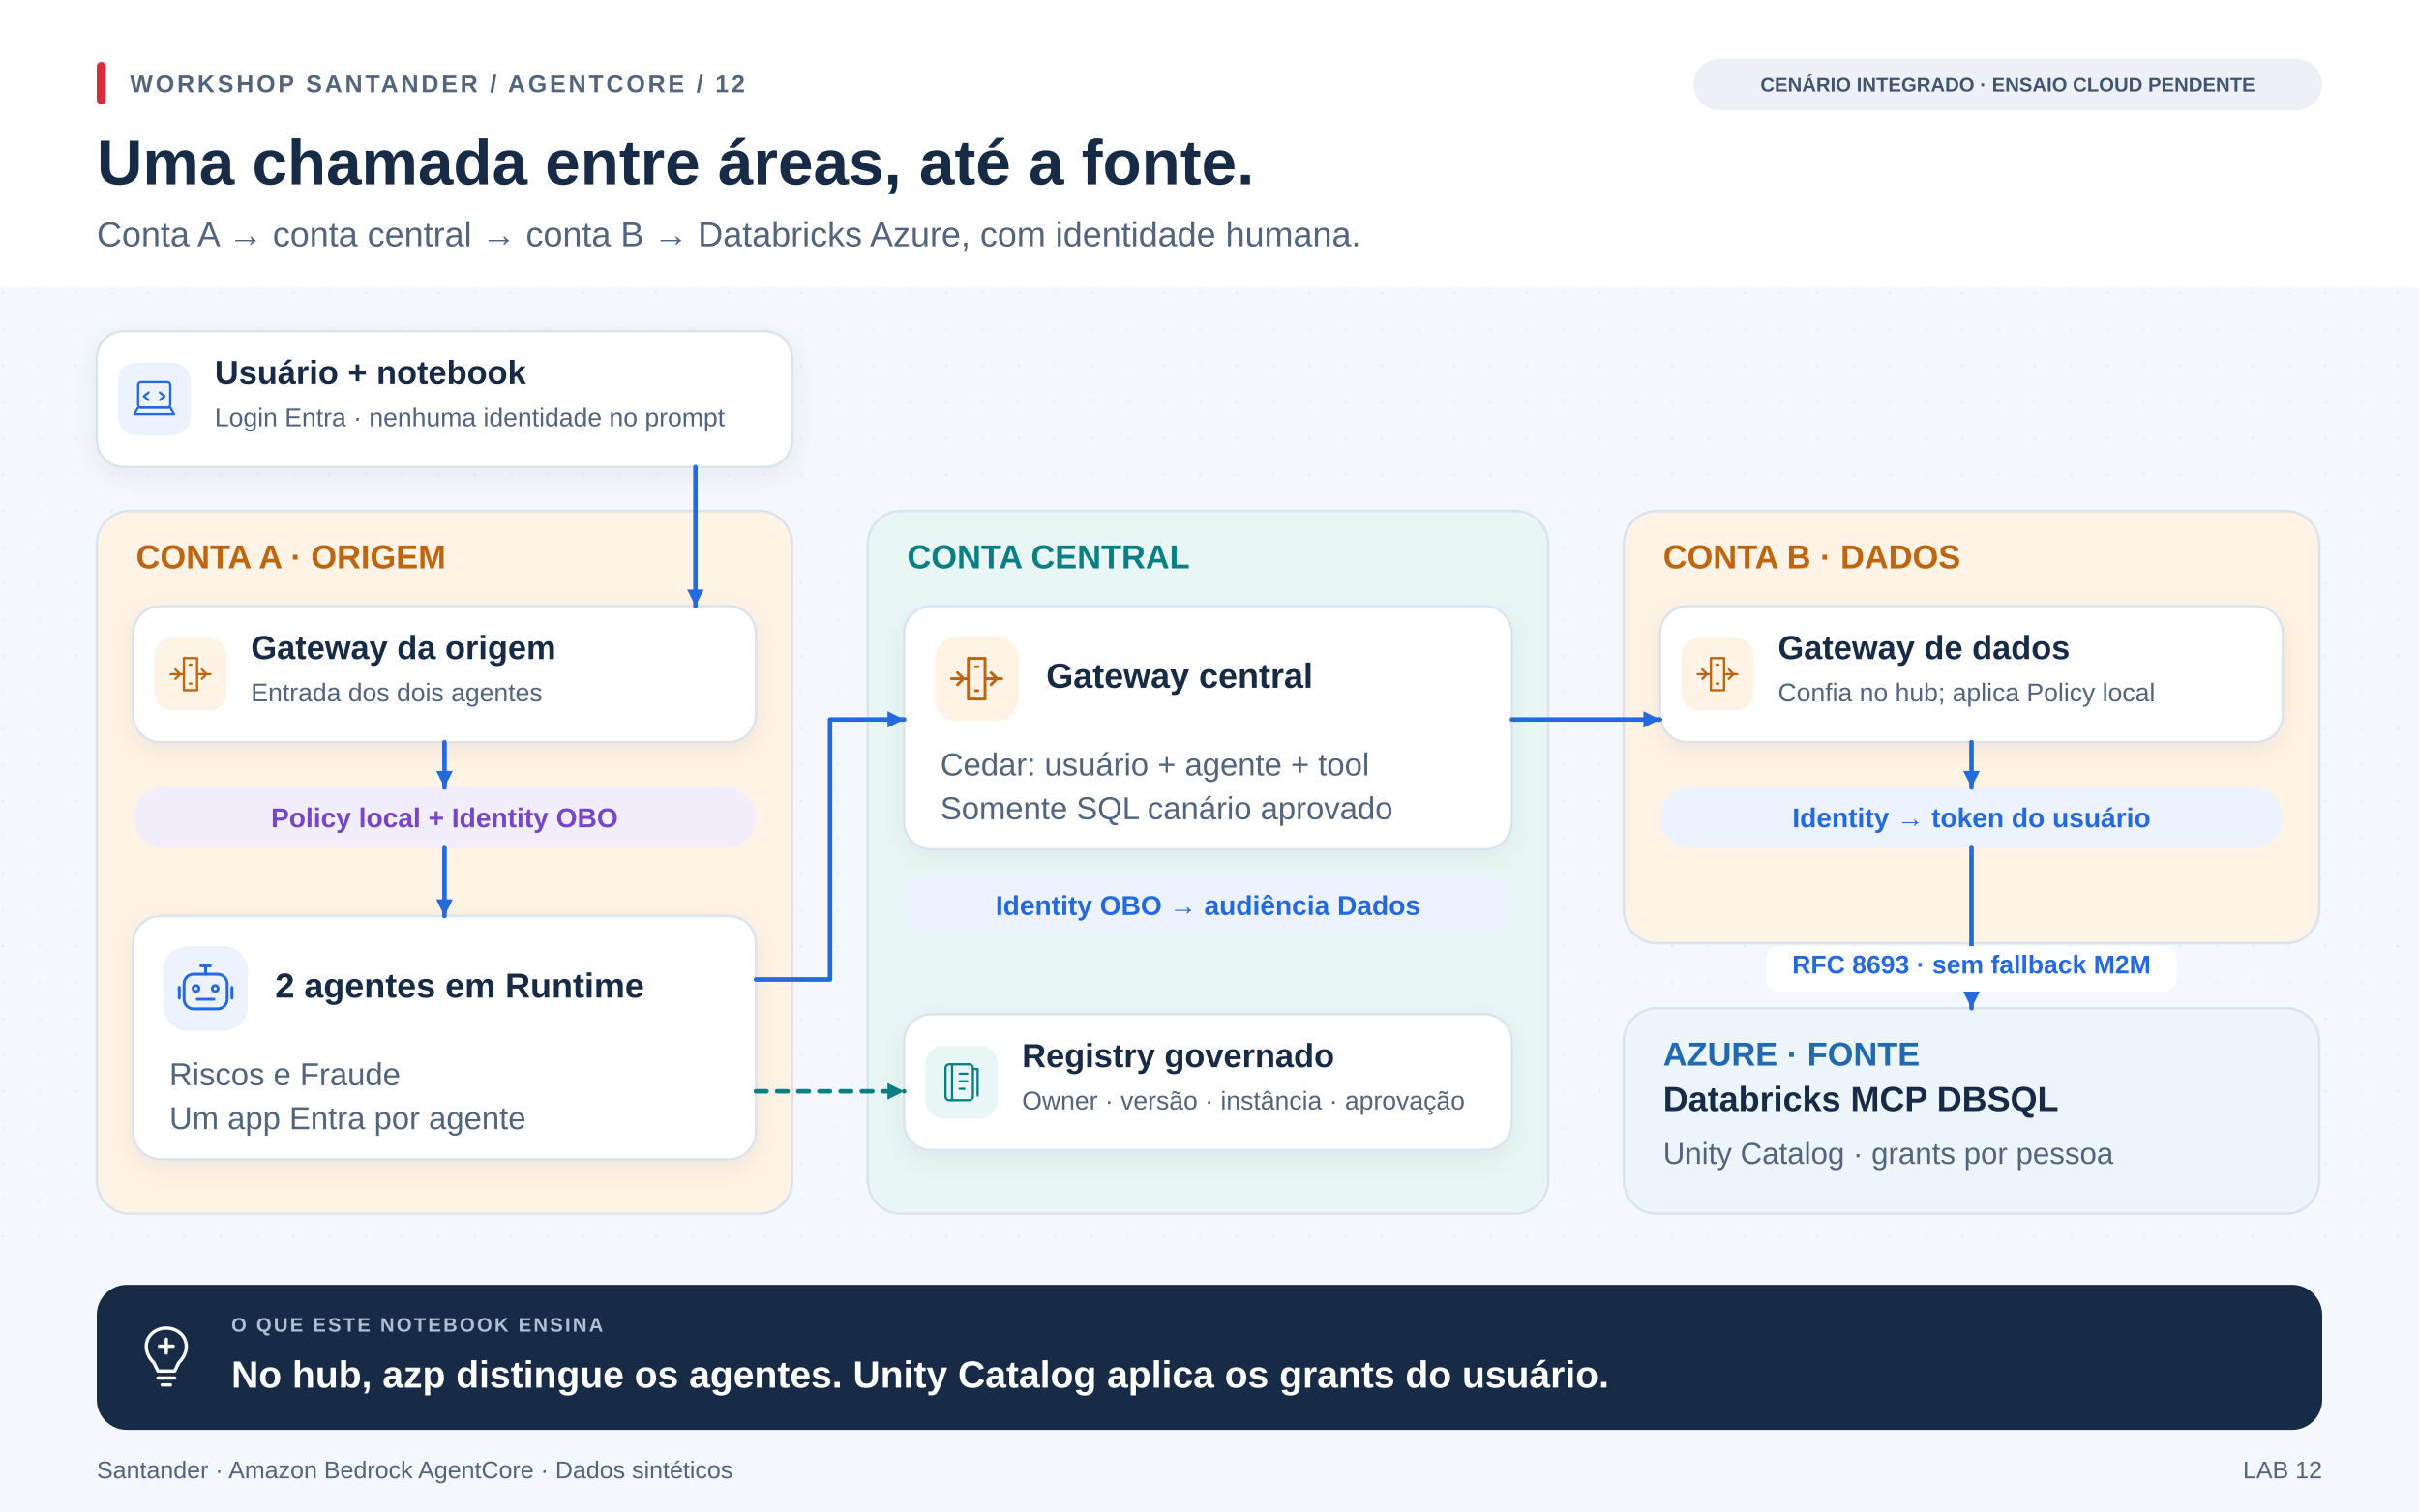
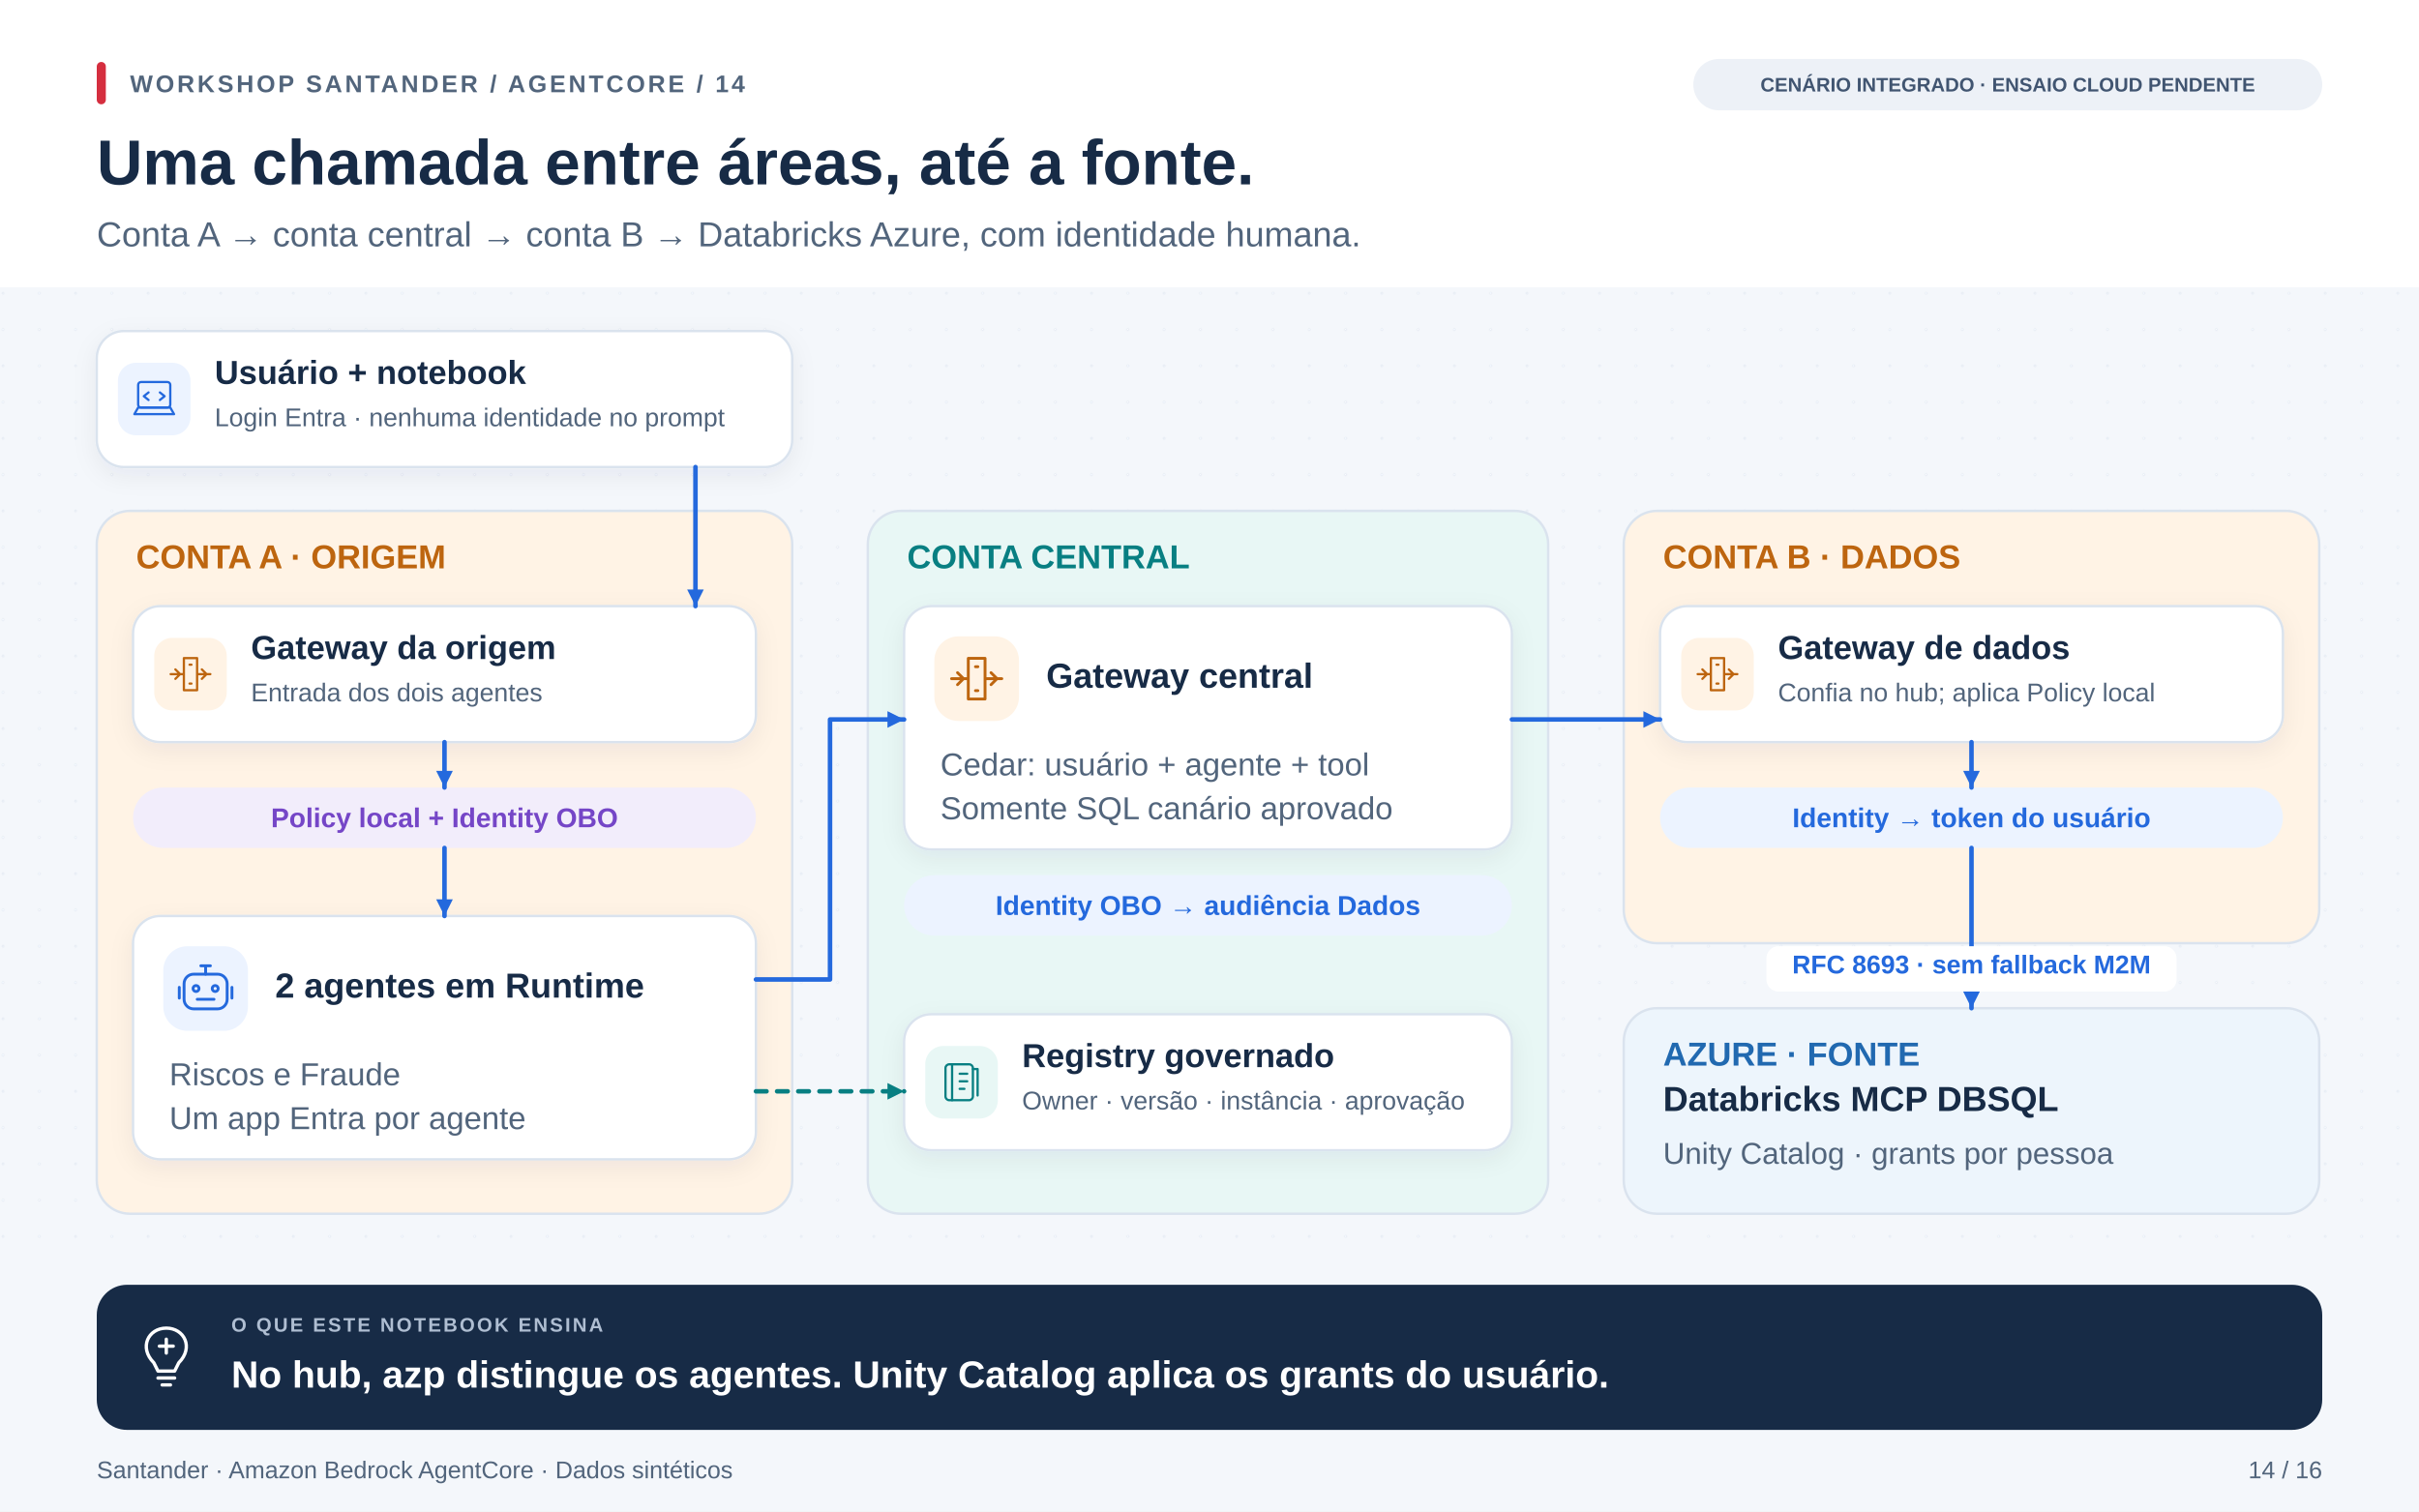
<svg xmlns="http://www.w3.org/2000/svg" width="1600" height="1000" viewBox="0 0 1600 1000" role="img" aria-labelledby="title desc">
  <defs>
    <filter id="shadow" x="-20%" y="-20%" width="140%" height="150%">
      <feDropShadow dx="0" dy="5" stdDeviation="8" flood-color="#172B46" flood-opacity=".06" />
    </filter>
    <pattern id="dots" width="24" height="24" patternUnits="userSpaceOnUse">
      <circle cx="2" cy="2" r="1" fill="#DDE5EF" />
    </pattern>
  </defs>
  <rect x="0" y="0" width="1600" height="1000" rx="0" fill="#F4F7FB" />
  <rect x="0" y="190" width="1600" height="650" fill="url(#dots)" opacity=".5" />
  <rect x="0" y="0" width="1600" height="190" rx="0" fill="#FFFFFF" />
  <rect x="64" y="41" width="6" height="28" rx="3" fill="#D52E3F" />
  <text class="" x="86" y="61" fill="#52657C" font-family="Arial,Helvetica,sans-serif" font-size="16" font-weight="700" text-anchor="start" letter-spacing="1.8">
-     <tspan x="86" dy="0">WORKSHOP SANTANDER  /  AGENTCORE  /  12</tspan>
+     <tspan x="86" dy="0">WORKSHOP SANTANDER  /  AGENTCORE  /  14</tspan>
  </text>
  <text class="" x="64" y="122" fill="#172B46" font-family="Arial,Helvetica,sans-serif" font-size="42" font-weight="700" text-anchor="start">
    <tspan x="64" dy="0">Uma chamada entre áreas, até a fonte.</tspan>
  </text>
  <text class="" x="64" y="163" fill="#52657C" font-family="Arial,Helvetica,sans-serif" font-size="23" font-weight="400" text-anchor="start">
    <tspan x="64" dy="0">Conta A → conta central → conta B → Databricks Azure, com identidade humana.</tspan>
  </text>
  <rect x="1120" y="39" width="416" height="34" rx="17.0" fill="#EDF1F7" />
  <text class="" x="1328.0" y="60.55" fill="#415571" font-family="Arial,Helvetica,sans-serif" font-size="13" font-weight="700" text-anchor="middle">
    <tspan x="1328.0" dy="0">CENÁRIO INTEGRADO · ENSAIO CLOUD PENDENTE</tspan>
  </text>
  <rect x="64" y="850" width="1472" height="96" rx="20" fill="#172B46" />
  <g transform="translate(88 875) scale(0.9166667)" fill="none" stroke="#FFFFFF" stroke-width="2.4" stroke-linecap="round" stroke-linejoin="round" aria-hidden="true">
    <path d="M15 29c-11-11-4-25 9-25s20 14 9 25l-3 6H18zM18 40h12m-9 5h6M24 12v10m-5-5h10" />
  </g>
  <text class="" x="153" y="881" fill="#AFBED2" font-family="Arial,Helvetica,sans-serif" font-size="13" font-weight="700" text-anchor="start" letter-spacing="1.4">
    <tspan x="153" dy="0">O QUE ESTE NOTEBOOK ENSINA</tspan>
  </text>
  <text class="" x="153" y="918" fill="#FFFFFF" font-family="Arial,Helvetica,sans-serif" font-size="25" font-weight="600" text-anchor="start">
    <tspan x="153" dy="0">No hub, azp distingue os agentes. Unity Catalog aplica os grants do usuário.</tspan>
  </text>
  <text class="" x="64" y="978" fill="#52657C" font-family="Arial,Helvetica,sans-serif" font-size="16" font-weight="400" text-anchor="start">
    <tspan x="64" dy="0">Santander  ·  Amazon Bedrock AgentCore  ·  Dados sintéticos</tspan>
  </text>
  <text class="" x="1536" y="978" fill="#52657C" font-family="Arial,Helvetica,sans-serif" font-size="16" font-weight="400" text-anchor="end">
-     <tspan x="1536" dy="0">LAB 12</tspan>
+     <tspan x="1536" dy="0">14 / 16</tspan>
  </text>
  <rect x="64" y="219" width="460" height="90" rx="18" fill="#FFFFFF" stroke="#DAE3EE" stroke-width="1.6" filter="url(#shadow)" />
  <rect x="78" y="240" width="48" height="48" rx="12" fill="#ECF3FF" />
  <g transform="translate(87 249) scale(0.625)" fill="none" stroke="#2469DD" stroke-width="2.4" stroke-linecap="round" stroke-linejoin="round" aria-hidden="true">
    <rect x="7" y="6" width="34" height="27" rx="3" />
    <path d="M3 40h42l-4-7H7zM18 17l-5 4 5 4m12-8 5 4-5 4" />
  </g>
  <text class="" x="142" y="254" fill="#172B46" font-family="Arial,Helvetica,sans-serif" font-size="22" font-weight="700" text-anchor="start">
    <tspan x="142" dy="0">Usuário + notebook</tspan>
  </text>
  <text class="" x="142" y="282" fill="#52657C" font-family="Arial,Helvetica,sans-serif" font-size="17" font-weight="400" text-anchor="start">
    <tspan x="142" dy="0">Login Entra · nenhuma identidade no prompt</tspan>
  </text>
  <rect x="64" y="338" width="460" height="465" rx="22" fill="#FFF3E5" stroke="#DAE3EE" stroke-width="1.6" />
  <text class="" x="90" y="376" fill="#BD650F" font-family="Arial,Helvetica,sans-serif" font-size="22" font-weight="700" text-anchor="start">
    <tspan x="90" dy="0">CONTA A · ORIGEM</tspan>
  </text>
  <rect x="574" y="338" width="450" height="465" rx="22" fill="#E8F7F5" stroke="#DAE3EE" stroke-width="1.6" />
  <text class="" x="600" y="376" fill="#087F82" font-family="Arial,Helvetica,sans-serif" font-size="22" font-weight="700" text-anchor="start">
    <tspan x="600" dy="0">CONTA CENTRAL</tspan>
  </text>
  <rect x="1074" y="338" width="460" height="286" rx="22" fill="#FFF3E5" stroke="#DAE3EE" stroke-width="1.6" />
  <text class="" x="1100" y="376" fill="#BD650F" font-family="Arial,Helvetica,sans-serif" font-size="22" font-weight="700" text-anchor="start">
    <tspan x="1100" dy="0">CONTA B · DADOS</tspan>
  </text>
  <rect x="88" y="401" width="412" height="90" rx="18" fill="#FFFFFF" stroke="#DAE3EE" stroke-width="1.6" filter="url(#shadow)" />
  <rect x="102" y="422" width="48" height="48" rx="12" fill="#FFF3E5" />
  <g transform="translate(111 431) scale(0.625)" fill="none" stroke="#BD650F" stroke-width="2.4" stroke-linecap="round" stroke-linejoin="round" aria-hidden="true">
    <path d="M17 7h14v34H17zM3 24h14m14 0h14M8 19l5 5-5 5m28-10 5 5-5 5" />
    <path d="M23 14h2m-2 20h2" />
  </g>
  <text class="" x="166" y="436" fill="#172B46" font-family="Arial,Helvetica,sans-serif" font-size="22" font-weight="700" text-anchor="start">
    <tspan x="166" dy="0">Gateway da origem</tspan>
  </text>
  <text class="" x="166" y="464" fill="#52657C" font-family="Arial,Helvetica,sans-serif" font-size="17" font-weight="400" text-anchor="start">
    <tspan x="166" dy="0">Entrada dos dois agentes</tspan>
  </text>
  <rect x="88" y="521" width="412" height="40" rx="20.0" fill="#F2EDFB" />
  <text class="" x="294.0" y="547.3" fill="#7546C7" font-family="Arial,Helvetica,sans-serif" font-size="18" font-weight="700" text-anchor="middle">
    <tspan x="294.0" dy="0">Policy local + Identity OBO</tspan>
  </text>
  <g class="node" data-x="88" data-y="606" data-w="412" data-h="161">
    <rect x="88" y="606" width="412" height="161" rx="18" fill="#FFFFFF" stroke="#DAE3EE" stroke-width="1.6" filter="url(#shadow)" />
    <rect x="108" y="626" width="56" height="56" rx="16" fill="#ECF3FF" />
    <g transform="translate(117 635) scale(0.7916667)" fill="none" stroke="#2469DD" stroke-width="2.4" stroke-linecap="round" stroke-linejoin="round" aria-hidden="true">
      <rect x="6" y="12" width="36" height="29" rx="8" />
      <path d="M24 12V5m-4 0h8M2 23v9m44-9v9" />
      <circle cx="16" cy="24" r="2.5" />
      <circle cx="32" cy="24" r="2.5" />
      <path d="M17 33h14" />
    </g>
    <text class="node-text" x="182" y="660" fill="#172B46" font-family="Arial,Helvetica,sans-serif" font-size="23" font-weight="700" text-anchor="start">
      <tspan x="182" dy="0">2 agentes em Runtime</tspan>
    </text>
    <text class="node-text" x="112" y="718" fill="#52657C" font-family="Arial,Helvetica,sans-serif" font-size="21" font-weight="400" text-anchor="start">
      <tspan x="112" dy="0">Riscos e Fraude</tspan>
      <tspan x="112" dy="29.0">Um app Entra por agente</tspan>
    </text>
  </g>
  <g class="node" data-x="598" data-y="401" data-w="402" data-h="161">
    <rect x="598" y="401" width="402" height="161" rx="18" fill="#FFFFFF" stroke="#DAE3EE" stroke-width="1.6" filter="url(#shadow)" />
    <rect x="618" y="421" width="56" height="56" rx="16" fill="#FFF3E5" />
    <g transform="translate(627 430) scale(0.7916667)" fill="none" stroke="#BD650F" stroke-width="2.4" stroke-linecap="round" stroke-linejoin="round" aria-hidden="true">
      <path d="M17 7h14v34H17zM3 24h14m14 0h14M8 19l5 5-5 5m28-10 5 5-5 5" />
      <path d="M23 14h2m-2 20h2" />
    </g>
    <text class="node-text" x="692" y="455" fill="#172B46" font-family="Arial,Helvetica,sans-serif" font-size="23" font-weight="700" text-anchor="start">
      <tspan x="692" dy="0">Gateway central</tspan>
    </text>
    <text class="node-text" x="622" y="513" fill="#52657C" font-family="Arial,Helvetica,sans-serif" font-size="21" font-weight="400" text-anchor="start">
      <tspan x="622" dy="0">Cedar: usuário + agente + tool</tspan>
      <tspan x="622" dy="29.0">Somente SQL canário aprovado</tspan>
    </text>
  </g>
  <rect x="598" y="579" width="402" height="40" rx="20.0" fill="#ECF3FF" />
  <text class="" x="799.0" y="605.3" fill="#2469DD" font-family="Arial,Helvetica,sans-serif" font-size="18" font-weight="700" text-anchor="middle">
    <tspan x="799.0" dy="0">Identity OBO → audiência Dados</tspan>
  </text>
  <rect x="598" y="671" width="402" height="90" rx="18" fill="#FFFFFF" stroke="#DAE3EE" stroke-width="1.6" filter="url(#shadow)" />
  <rect x="612" y="692" width="48" height="48" rx="12" fill="#E8F7F5" />
  <g transform="translate(621 701) scale(0.625)" fill="none" stroke="#087F82" stroke-width="2.4" stroke-linecap="round" stroke-linejoin="round" aria-hidden="true">
    <rect x="7" y="5" width="29" height="38" rx="4" />
    <path d="M14 5v38m8-28h8m-8 8h8m-8 8h5M36 10h5v28" />
  </g>
  <text class="" x="676" y="706" fill="#172B46" font-family="Arial,Helvetica,sans-serif" font-size="22" font-weight="700" text-anchor="start">
    <tspan x="676" dy="0">Registry governado</tspan>
  </text>
  <text class="" x="676" y="734" fill="#52657C" font-family="Arial,Helvetica,sans-serif" font-size="17" font-weight="400" text-anchor="start">
    <tspan x="676" dy="0">Owner · versão · instância · aprovação</tspan>
  </text>
  <rect x="1098" y="401" width="412" height="90" rx="18" fill="#FFFFFF" stroke="#DAE3EE" stroke-width="1.6" filter="url(#shadow)" />
  <rect x="1112" y="422" width="48" height="48" rx="12" fill="#FFF3E5" />
  <g transform="translate(1121 431) scale(0.625)" fill="none" stroke="#BD650F" stroke-width="2.4" stroke-linecap="round" stroke-linejoin="round" aria-hidden="true">
    <path d="M17 7h14v34H17zM3 24h14m14 0h14M8 19l5 5-5 5m28-10 5 5-5 5" />
    <path d="M23 14h2m-2 20h2" />
  </g>
  <text class="" x="1176" y="436" fill="#172B46" font-family="Arial,Helvetica,sans-serif" font-size="22" font-weight="700" text-anchor="start">
    <tspan x="1176" dy="0">Gateway de dados</tspan>
  </text>
  <text class="" x="1176" y="464" fill="#52657C" font-family="Arial,Helvetica,sans-serif" font-size="17" font-weight="400" text-anchor="start">
    <tspan x="1176" dy="0">Confia no hub; aplica Policy local</tspan>
  </text>
  <rect x="1098" y="521" width="412" height="40" rx="20.0" fill="#ECF3FF" />
  <text class="" x="1304.0" y="547.3" fill="#2469DD" font-family="Arial,Helvetica,sans-serif" font-size="18" font-weight="700" text-anchor="middle">
    <tspan x="1304.0" dy="0">Identity → token do usuário</tspan>
  </text>
  <rect x="1074" y="667" width="460" height="136" rx="22" fill="#EDF5FC" stroke="#DAE3EE" stroke-width="1.6" />
  <text class="" x="1100" y="705" fill="#2169B0" font-family="Arial,Helvetica,sans-serif" font-size="22" font-weight="700" text-anchor="start">
    <tspan x="1100" dy="0">AZURE · FONTE</tspan>
  </text>
  <text class="" x="1100" y="735" fill="#172B46" font-family="Arial,Helvetica,sans-serif" font-size="23" font-weight="700" text-anchor="start">
    <tspan x="1100" dy="0">Databricks MCP DBSQL</tspan>
  </text>
  <text class="" x="1100" y="770" fill="#52657C" font-family="Arial,Helvetica,sans-serif" font-size="20" font-weight="400" text-anchor="start">
    <tspan x="1100" dy="0">Unity Catalog · grants por pessoa</tspan>
  </text>
  <path d="M 460 309 L 460 401" stroke="#2469DD" fill="none" stroke-width="3" stroke-linejoin="round" stroke-linecap="round" />
  <polygon points="460,401 454.5,390.0 465.5,390.0" fill="#2469DD" />
  <path d="M 294 491 L 294 521" stroke="#2469DD" fill="none" stroke-width="3" stroke-linejoin="round" stroke-linecap="round" />
  <polygon points="294,521 288.5,510.0 299.5,510.0" fill="#2469DD" />
  <path d="M 294 561 L 294 606" stroke="#2469DD" fill="none" stroke-width="3" stroke-linejoin="round" stroke-linecap="round" />
  <polygon points="294,606 288.5,595.0 299.5,595.0" fill="#2469DD" />
  <path d="M 500 648 L 549 648 L 549 476 L 598 476" stroke="#2469DD" fill="none" stroke-width="3" stroke-linejoin="round" stroke-linecap="round" />
  <polygon points="598,476 587.0,481.5 587.0,470.5" fill="#2469DD" />
  <path d="M 1000 476 L 1098 476" stroke="#2469DD" fill="none" stroke-width="3" stroke-linejoin="round" stroke-linecap="round" />
  <polygon points="1098,476 1087.0,481.5 1087.0,470.5" fill="#2469DD" />
  <path d="M 1304 491 L 1304 521" stroke="#2469DD" fill="none" stroke-width="3" stroke-linejoin="round" stroke-linecap="round" />
  <polygon points="1304,521 1298.5,510.0 1309.5,510.0" fill="#2469DD" />
  <path d="M 1304 561 L 1304 667" stroke="#2469DD" fill="none" stroke-width="3" stroke-linejoin="round" stroke-linecap="round" />
  <polygon points="1304,667 1298.5,656.0 1309.5,656.0" fill="#2469DD" />
  <rect x="1168.365" y="626" width="271.27" height="30" rx="8" fill="#FFFFFF" />
  <text class="" x="1304" y="644" fill="#2469DD" font-family="Arial,Helvetica,sans-serif" font-size="17" font-weight="600" text-anchor="middle">
    <tspan x="1304" dy="0">RFC 8693 · sem fallback M2M</tspan>
  </text>
  <path d="M 500 722 L 598 722" stroke="#087F82" fill="none" stroke-width="3" stroke-linejoin="round" stroke-linecap="round" stroke-dasharray="7 7" />
  <polygon points="598,722 587.0,727.5 587.0,716.5" fill="#087F82" />
</svg>
